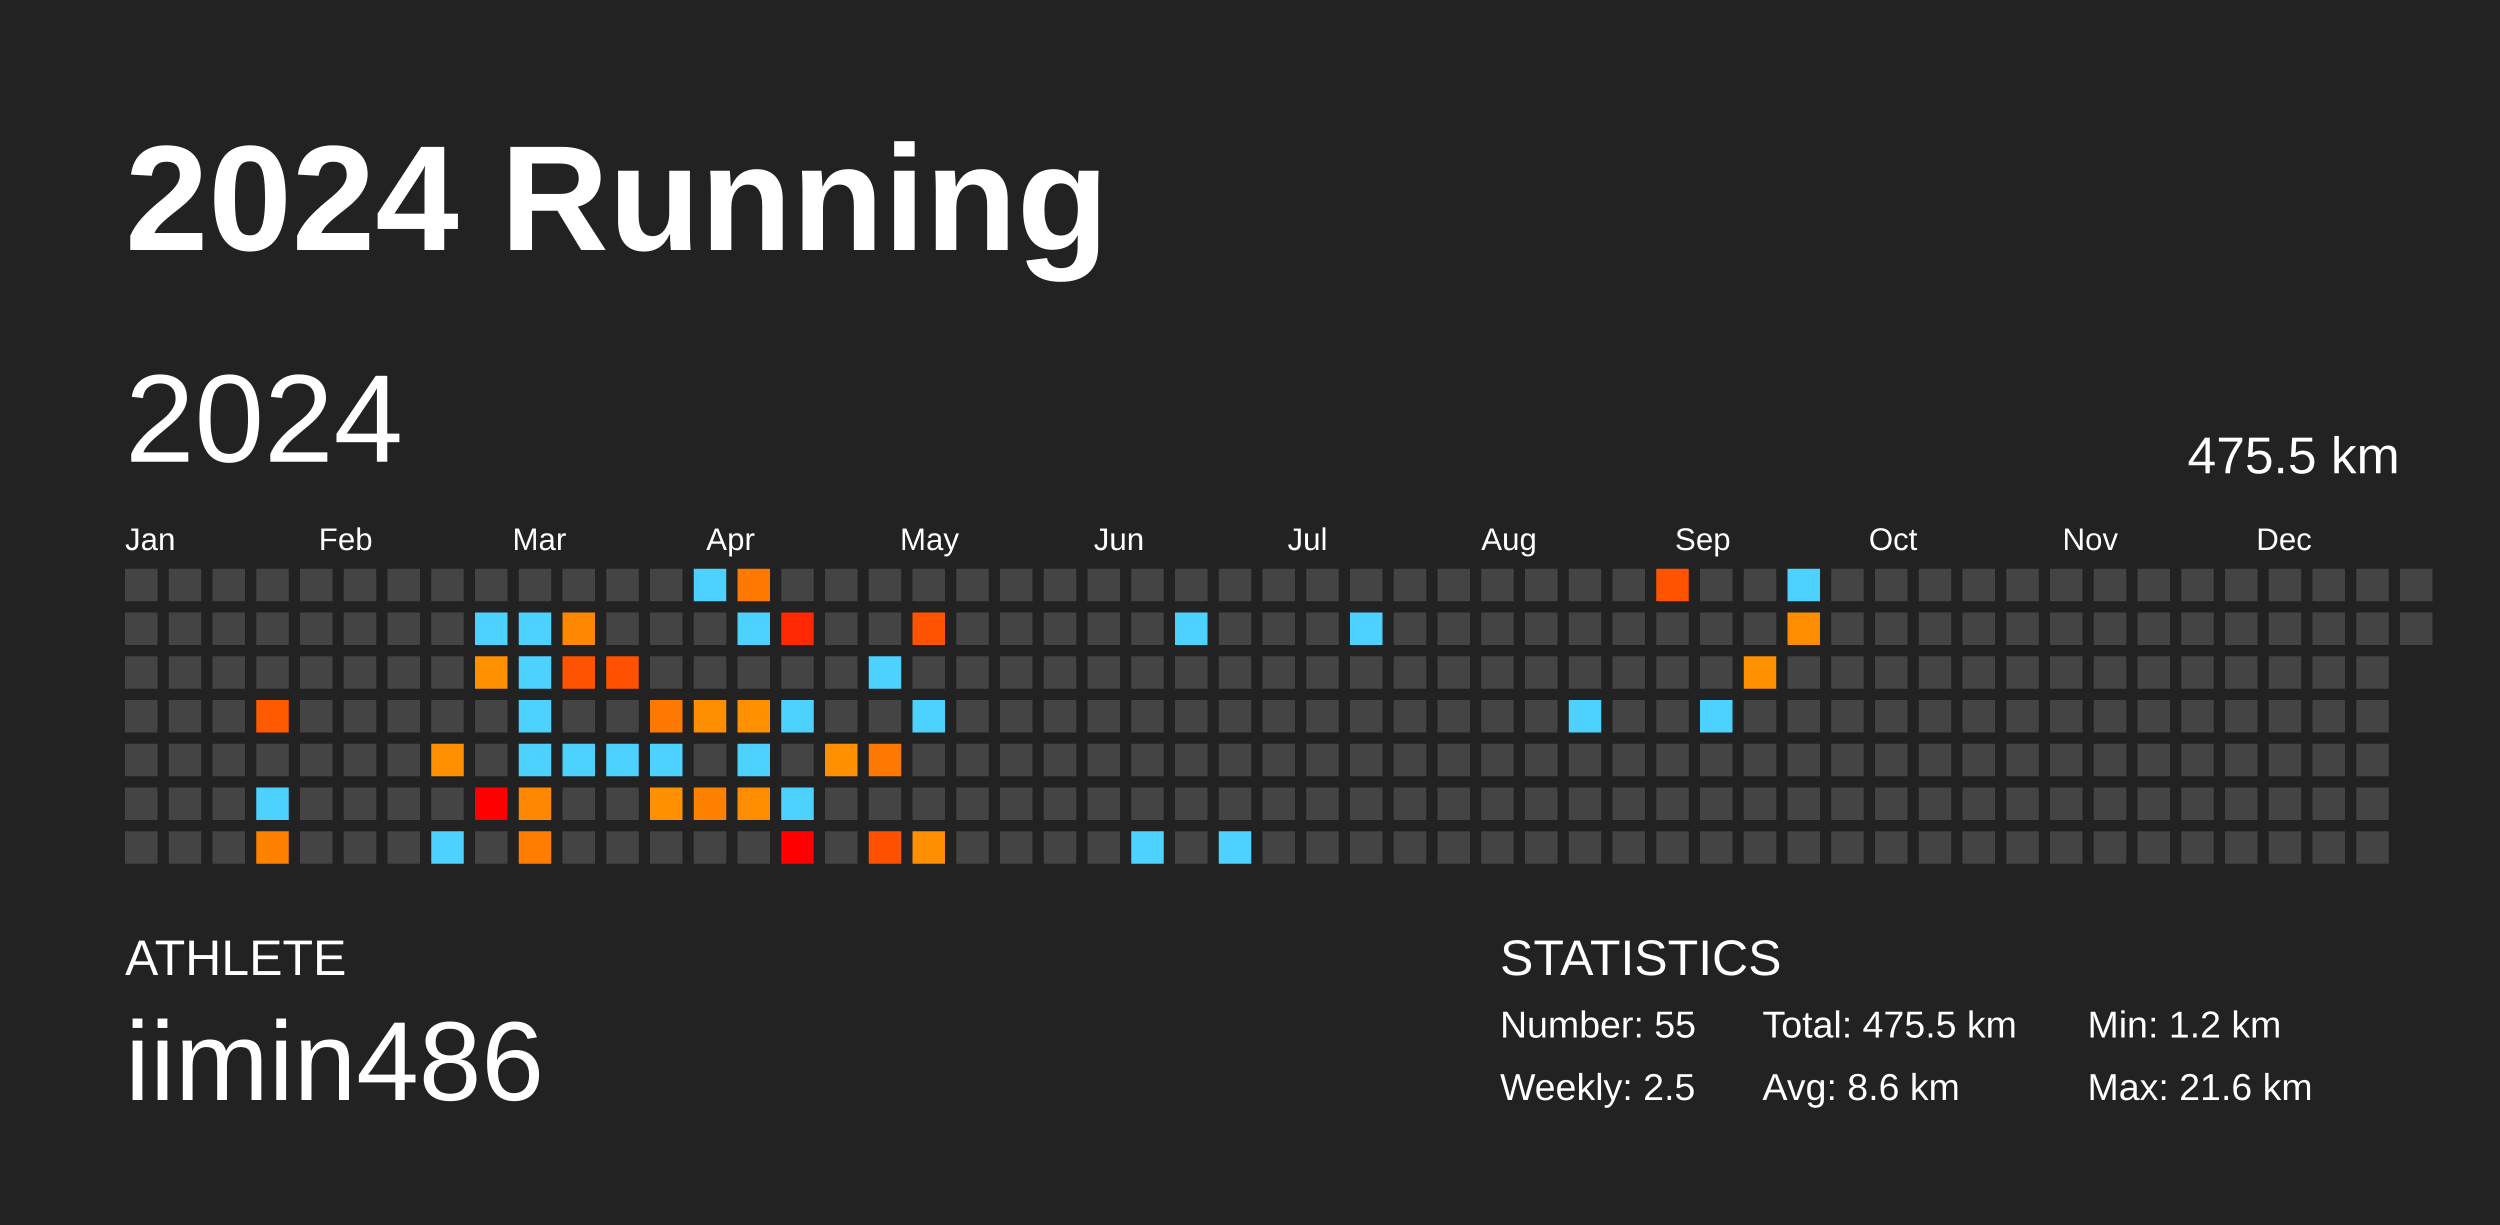
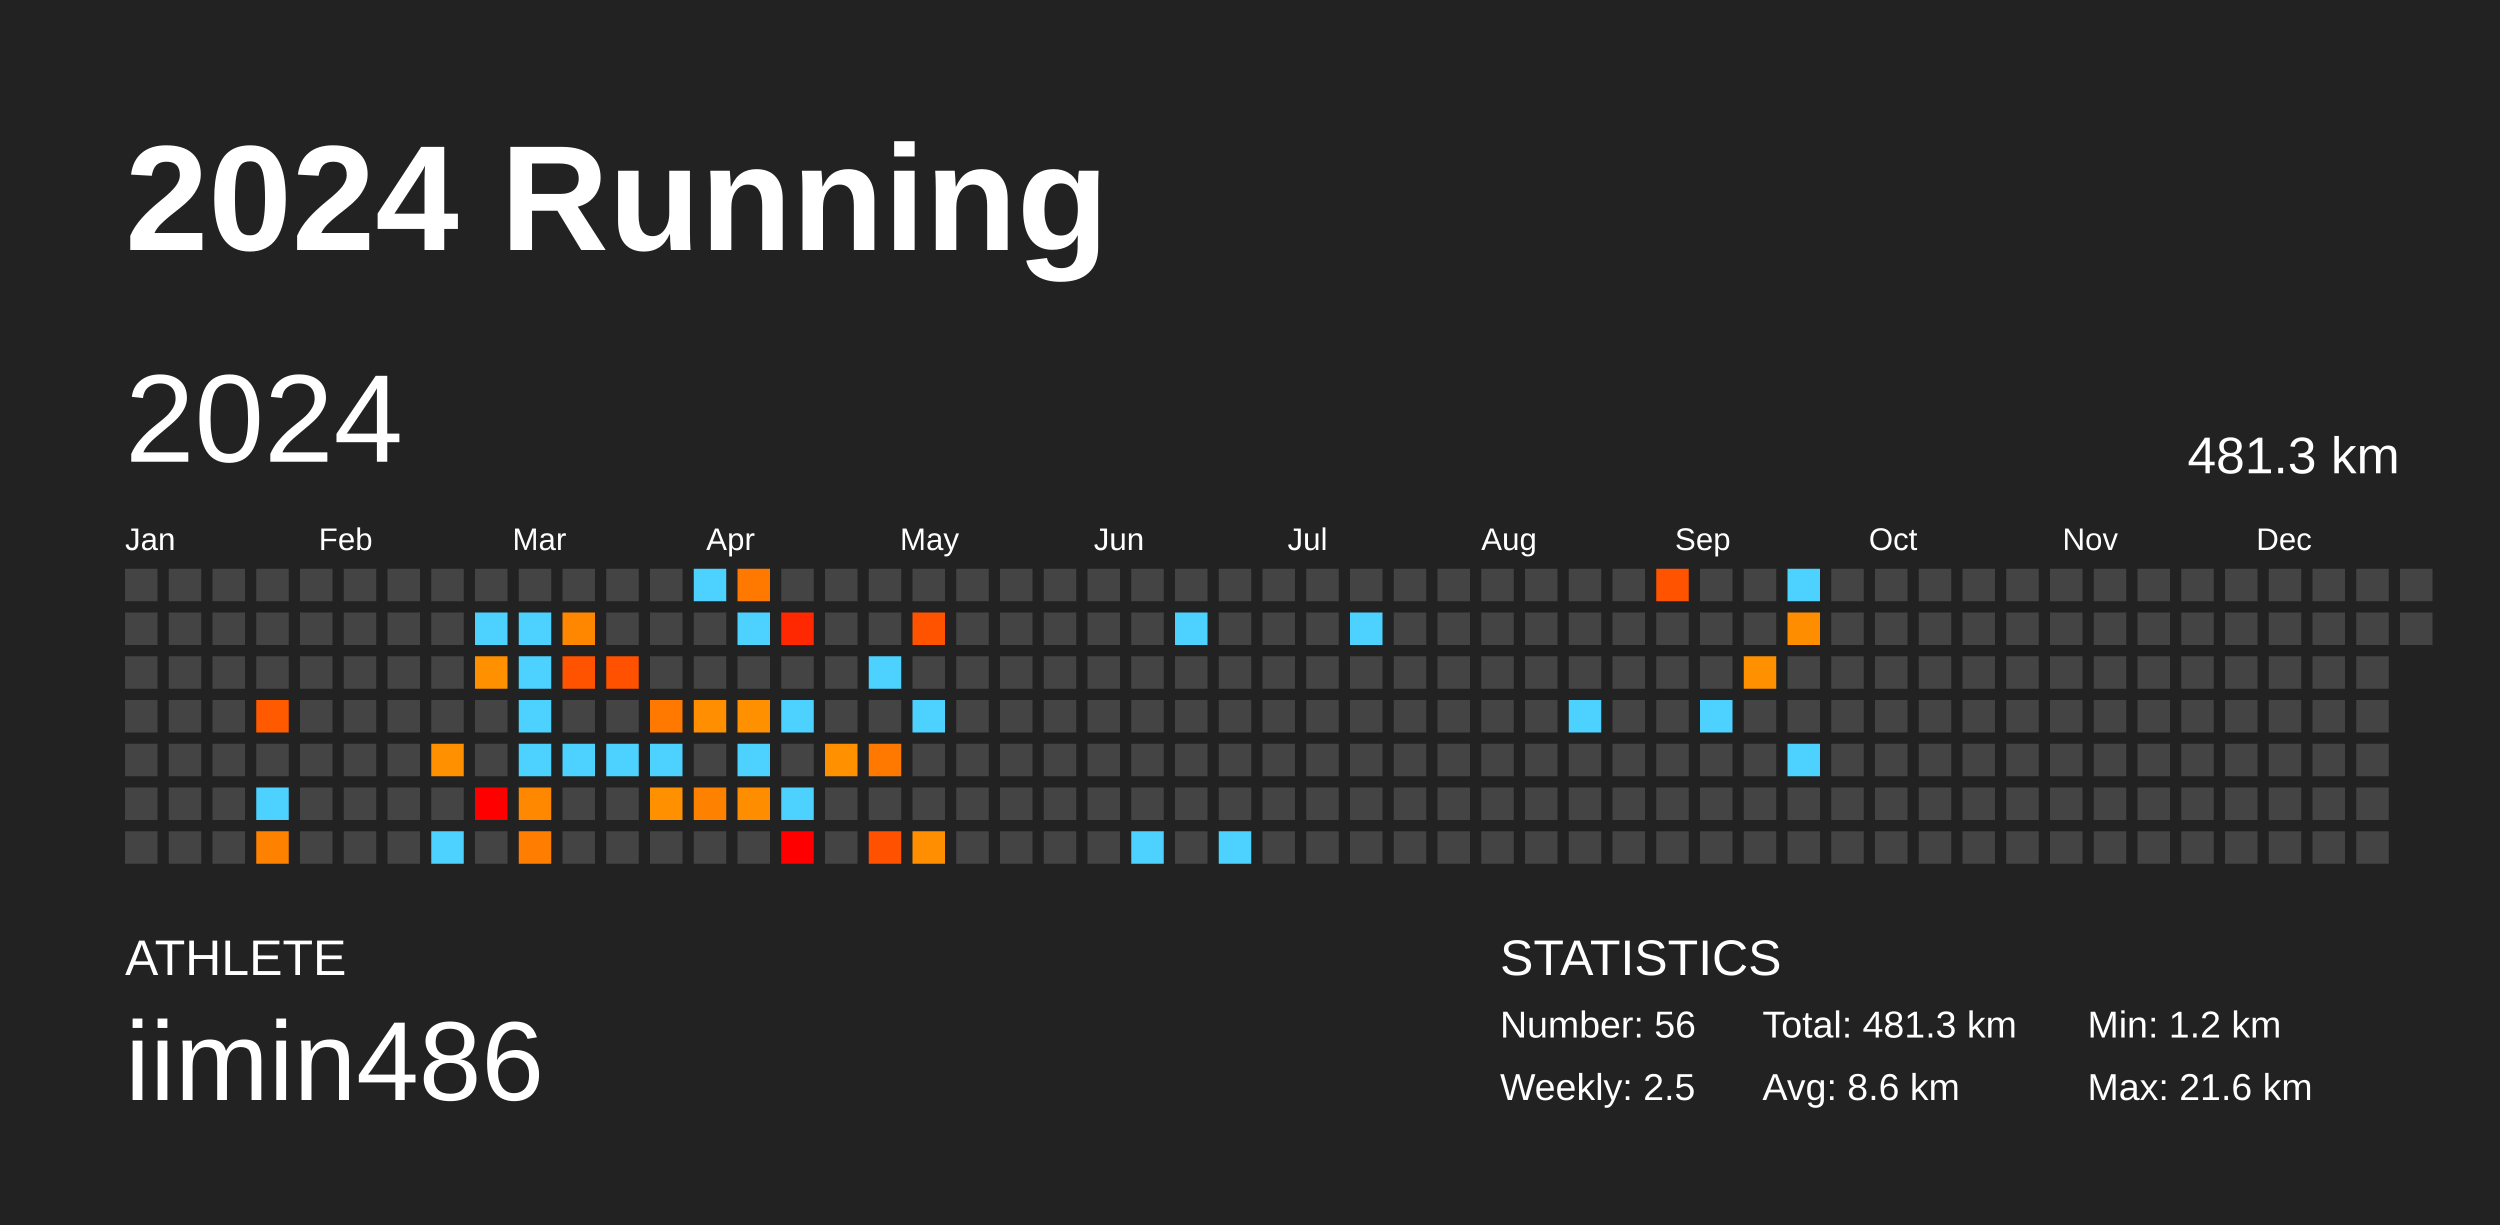
<svg xmlns="http://www.w3.org/2000/svg" baseProfile="full" height="98mm" version="1.1" viewBox="0,0,200,98" width="200mm">
  <defs />
  <rect fill="#222222" height="98" width="200" x="0" y="0" />
  <text fill="#FFFFFF" style="font-size:12px; font-family:Arial; font-weight:bold;" x="10" y="20">2024 Running</text>
  <text fill="#FFFFFF" style="font-size:4px; font-family:Arial" x="10" y="78">ATHLETE</text>
  <text fill="#FFFFFF" style="font-size:9px; font-family:Arial" x="10" y="88">iimin486</text>
  <text fill="#FFFFFF" style="font-size:4px; font-family:Arial" x="120" y="78">STATISTICS</text>
-   <text fill="#FFFFFF" style="font-size:3px; font-family:Arial" x="120" y="83">Number: 55</text>
+   <text fill="#FFFFFF" style="font-size:3px; font-family:Arial" x="120" y="83">Number: 56</text>
  <text fill="#FFFFFF" style="font-size:3px; font-family:Arial" x="120" y="88">Weekly: 2.5</text>
-   <text fill="#FFFFFF" style="font-size:3px; font-family:Arial" x="141" y="83">Total: 475.5 km</text>
+   <text fill="#FFFFFF" style="font-size:3px; font-family:Arial" x="141" y="83">Total: 481.3 km</text>
  <text fill="#FFFFFF" style="font-size:3px; font-family:Arial" x="141" y="88">Avg: 8.6 km</text>
  <text fill="#FFFFFF" style="font-size:3px; font-family:Arial" x="167" y="83">Min: 1.2 km</text>
  <text fill="#FFFFFF" style="font-size:3px; font-family:Arial" x="167" y="88">Max: 21.6 km</text>
  <text dominant-baseline="hanging" fill="#FFFFFF" style="font-size:10.0px; font-family:Arial;" x="10" y="30">2024</text>
-   <text dominant-baseline="hanging" fill="#FFFFFF" style="font-size:4.125px; font-family:Arial;" x="175" y="35">475.5 km</text>
+   <text dominant-baseline="hanging" fill="#FFFFFF" style="font-size:4.125px; font-family:Arial;" x="175" y="35">481.3 km</text>
  <text fill="#FFFFFF" style="font-size:2.5px; font-family:Arial" x="10.0" y="44">Jan</text>
  <text fill="#FFFFFF" style="font-size:2.5px; font-family:Arial" x="25.5" y="44">Feb</text>
  <text fill="#FFFFFF" style="font-size:2.5px; font-family:Arial" x="41.0" y="44">Mar</text>
  <text fill="#FFFFFF" style="font-size:2.5px; font-family:Arial" x="56.5" y="44">Apr</text>
  <text fill="#FFFFFF" style="font-size:2.5px; font-family:Arial" x="72.0" y="44">May</text>
  <text fill="#FFFFFF" style="font-size:2.5px; font-family:Arial" x="87.5" y="44">Jun</text>
  <text fill="#FFFFFF" style="font-size:2.5px; font-family:Arial" x="103.0" y="44">Jul</text>
  <text fill="#FFFFFF" style="font-size:2.5px; font-family:Arial" x="118.5" y="44">Aug</text>
  <text fill="#FFFFFF" style="font-size:2.5px; font-family:Arial" x="134.0" y="44">Sep</text>
  <text fill="#FFFFFF" style="font-size:2.5px; font-family:Arial" x="149.5" y="44">Oct</text>
  <text fill="#FFFFFF" style="font-size:2.5px; font-family:Arial" x="165.0" y="44">Nov</text>
  <text fill="#FFFFFF" style="font-size:2.5px; font-family:Arial" x="180.5" y="44">Dec</text>
  <rect fill="#444444" height="2.6" width="2.6" x="10.0" y="45.5" />
  <rect fill="#444444" height="2.6" width="2.6" x="10.0" y="49.0" />
  <rect fill="#444444" height="2.6" width="2.6" x="10.0" y="52.5" />
  <rect fill="#444444" height="2.6" width="2.6" x="10.0" y="56.0" />
  <rect fill="#444444" height="2.6" width="2.6" x="10.0" y="59.5" />
  <rect fill="#444444" height="2.6" width="2.6" x="10.0" y="63.0" />
  <rect fill="#444444" height="2.6" width="2.6" x="10.0" y="66.5" />
  <rect fill="#444444" height="2.6" width="2.6" x="13.5" y="45.5" />
  <rect fill="#444444" height="2.6" width="2.6" x="13.5" y="49.0" />
  <rect fill="#444444" height="2.6" width="2.6" x="13.5" y="52.5" />
  <rect fill="#444444" height="2.6" width="2.6" x="13.5" y="56.0" />
  <rect fill="#444444" height="2.6" width="2.6" x="13.5" y="59.5" />
  <rect fill="#444444" height="2.6" width="2.6" x="13.5" y="63.0" />
  <rect fill="#444444" height="2.6" width="2.6" x="13.5" y="66.5" />
  <rect fill="#444444" height="2.6" width="2.6" x="17.0" y="45.5" />
  <rect fill="#444444" height="2.6" width="2.6" x="17.0" y="49.0" />
  <rect fill="#444444" height="2.6" width="2.6" x="17.0" y="52.5" />
  <rect fill="#444444" height="2.6" width="2.6" x="17.0" y="56.0" />
  <rect fill="#444444" height="2.6" width="2.6" x="17.0" y="59.5" />
  <rect fill="#444444" height="2.6" width="2.6" x="17.0" y="63.0" />
  <rect fill="#444444" height="2.6" width="2.6" x="17.0" y="66.5" />
  <rect fill="#444444" height="2.6" width="2.6" x="20.5" y="45.5" />
  <rect fill="#444444" height="2.6" width="2.6" x="20.5" y="49.0" />
  <rect fill="#444444" height="2.6" width="2.6" x="20.5" y="52.5" />
  <rect fill="#ff5a00" height="2.6" width="2.6" x="20.5" y="56.0" />
  <rect fill="#444444" height="2.6" width="2.6" x="20.5" y="59.5" />
  <rect fill="#4dd2ff" height="2.6" width="2.6" x="20.5" y="63.0" />
  <rect fill="#ff8100" height="2.6" width="2.6" x="20.5" y="66.5" />
  <rect fill="#444444" height="2.6" width="2.6" x="24.0" y="45.5" />
  <rect fill="#444444" height="2.6" width="2.6" x="24.0" y="49.0" />
  <rect fill="#444444" height="2.6" width="2.6" x="24.0" y="52.5" />
  <rect fill="#444444" height="2.6" width="2.6" x="24.0" y="56.0" />
  <rect fill="#444444" height="2.6" width="2.6" x="24.0" y="59.5" />
  <rect fill="#444444" height="2.6" width="2.6" x="24.0" y="63.0" />
  <rect fill="#444444" height="2.6" width="2.6" x="24.0" y="66.5" />
  <rect fill="#444444" height="2.6" width="2.6" x="27.5" y="45.5" />
  <rect fill="#444444" height="2.6" width="2.6" x="27.5" y="49.0" />
  <rect fill="#444444" height="2.6" width="2.6" x="27.5" y="52.5" />
  <rect fill="#444444" height="2.6" width="2.6" x="27.5" y="56.0" />
  <rect fill="#444444" height="2.6" width="2.6" x="27.5" y="59.5" />
  <rect fill="#444444" height="2.6" width="2.6" x="27.5" y="63.0" />
  <rect fill="#444444" height="2.6" width="2.6" x="27.5" y="66.5" />
  <rect fill="#444444" height="2.6" width="2.6" x="31.0" y="45.5" />
  <rect fill="#444444" height="2.6" width="2.6" x="31.0" y="49.0" />
  <rect fill="#444444" height="2.6" width="2.6" x="31.0" y="52.5" />
  <rect fill="#444444" height="2.6" width="2.6" x="31.0" y="56.0" />
  <rect fill="#444444" height="2.6" width="2.6" x="31.0" y="59.5" />
  <rect fill="#444444" height="2.6" width="2.6" x="31.0" y="63.0" />
  <rect fill="#444444" height="2.6" width="2.6" x="31.0" y="66.5" />
  <rect fill="#444444" height="2.6" width="2.6" x="34.5" y="45.5" />
  <rect fill="#444444" height="2.6" width="2.6" x="34.5" y="49.0" />
  <rect fill="#444444" height="2.6" width="2.6" x="34.5" y="52.5" />
  <rect fill="#444444" height="2.6" width="2.6" x="34.5" y="56.0" />
  <rect fill="#ff9100" height="2.6" width="2.6" x="34.5" y="59.5" />
  <rect fill="#444444" height="2.6" width="2.6" x="34.5" y="63.0" />
  <rect fill="#4dd2ff" height="2.6" width="2.6" x="34.5" y="66.5" />
  <rect fill="#444444" height="2.6" width="2.6" x="38.0" y="45.5" />
  <rect fill="#4dd2ff" height="2.6" width="2.6" x="38.0" y="49.0" />
  <rect fill="#ff9000" height="2.6" width="2.6" x="38.0" y="52.5" />
  <rect fill="#444444" height="2.6" width="2.6" x="38.0" y="56.0" />
  <rect fill="#444444" height="2.6" width="2.6" x="38.0" y="59.5" />
  <rect fill="red" height="2.6" width="2.6" x="38.0" y="63.0" />
  <rect fill="#444444" height="2.6" width="2.6" x="38.0" y="66.5" />
  <rect fill="#444444" height="2.6" width="2.6" x="41.5" y="45.5" />
  <rect fill="#4dd2ff" height="2.6" width="2.6" x="41.5" y="49.0" />
  <rect fill="#4dd2ff" height="2.6" width="2.6" x="41.5" y="52.5" />
  <rect fill="#4dd2ff" height="2.6" width="2.6" x="41.5" y="56.0" />
  <rect fill="#4dd2ff" height="2.6" width="2.6" x="41.5" y="59.5" />
  <rect fill="#ff8800" height="2.6" width="2.6" x="41.5" y="63.0" />
  <rect fill="#ff7d00" height="2.6" width="2.6" x="41.5" y="66.5" />
  <rect fill="#444444" height="2.6" width="2.6" x="45.0" y="45.5" />
  <rect fill="#ff8700" height="2.6" width="2.6" x="45.0" y="49.0" />
  <rect fill="#ff5300" height="2.6" width="2.6" x="45.0" y="52.5" />
  <rect fill="#444444" height="2.6" width="2.6" x="45.0" y="56.0" />
  <rect fill="#4dd2ff" height="2.6" width="2.6" x="45.0" y="59.5" />
  <rect fill="#444444" height="2.6" width="2.6" x="45.0" y="63.0" />
  <rect fill="#444444" height="2.6" width="2.6" x="45.0" y="66.5" />
  <rect fill="#444444" height="2.6" width="2.6" x="48.5" y="45.5" />
  <rect fill="#444444" height="2.6" width="2.6" x="48.5" y="49.0" />
  <rect fill="#ff5100" height="2.6" width="2.6" x="48.5" y="52.5" />
  <rect fill="#444444" height="2.6" width="2.6" x="48.5" y="56.0" />
  <rect fill="#4dd2ff" height="2.6" width="2.6" x="48.5" y="59.5" />
  <rect fill="#444444" height="2.6" width="2.6" x="48.5" y="63.0" />
  <rect fill="#444444" height="2.6" width="2.6" x="48.5" y="66.5" />
  <rect fill="#444444" height="2.6" width="2.6" x="52.0" y="45.5" />
  <rect fill="#444444" height="2.6" width="2.6" x="52.0" y="49.0" />
  <rect fill="#444444" height="2.6" width="2.6" x="52.0" y="52.5" />
  <rect fill="#ff7800" height="2.6" width="2.6" x="52.0" y="56.0" />
  <rect fill="#4dd2ff" height="2.6" width="2.6" x="52.0" y="59.5" />
  <rect fill="#ff9100" height="2.6" width="2.6" x="52.0" y="63.0" />
  <rect fill="#444444" height="2.6" width="2.6" x="52.0" y="66.5" />
  <rect fill="#4dd2ff" height="2.6" width="2.6" x="55.5" y="45.5" />
  <rect fill="#444444" height="2.6" width="2.6" x="55.5" y="49.0" />
  <rect fill="#444444" height="2.6" width="2.6" x="55.5" y="52.5" />
  <rect fill="#ff8f00" height="2.6" width="2.6" x="55.5" y="56.0" />
  <rect fill="#444444" height="2.6" width="2.6" x="55.5" y="59.5" />
  <rect fill="#ff8100" height="2.6" width="2.6" x="55.5" y="63.0" />
  <rect fill="#444444" height="2.6" width="2.6" x="55.5" y="66.5" />
  <rect fill="#ff7800" height="2.6" width="2.6" x="59.0" y="45.5" />
  <rect fill="#4dd2ff" height="2.6" width="2.6" x="59.0" y="49.0" />
  <rect fill="#444444" height="2.6" width="2.6" x="59.0" y="52.5" />
  <rect fill="#ff9100" height="2.6" width="2.6" x="59.0" y="56.0" />
  <rect fill="#4dd2ff" height="2.6" width="2.6" x="59.0" y="59.5" />
  <rect fill="#ff8d00" height="2.6" width="2.6" x="59.0" y="63.0" />
  <rect fill="#444444" height="2.6" width="2.6" x="59.0" y="66.5" />
  <rect fill="#444444" height="2.6" width="2.6" x="62.5" y="45.5" />
  <rect fill="#ff2800" height="2.6" width="2.6" x="62.5" y="49.0" />
  <rect fill="#444444" height="2.6" width="2.6" x="62.5" y="52.5" />
  <rect fill="#4dd2ff" height="2.6" width="2.6" x="62.5" y="56.0" />
  <rect fill="#444444" height="2.6" width="2.6" x="62.5" y="59.5" />
  <rect fill="#4dd2ff" height="2.6" width="2.6" x="62.5" y="63.0" />
  <rect fill="red" height="2.6" width="2.6" x="62.5" y="66.5" />
  <rect fill="#444444" height="2.6" width="2.6" x="66.0" y="45.5" />
  <rect fill="#444444" height="2.6" width="2.6" x="66.0" y="49.0" />
  <rect fill="#444444" height="2.6" width="2.6" x="66.0" y="52.5" />
  <rect fill="#444444" height="2.6" width="2.6" x="66.0" y="56.0" />
  <rect fill="#ff9100" height="2.6" width="2.6" x="66.0" y="59.5" />
  <rect fill="#444444" height="2.6" width="2.6" x="66.0" y="63.0" />
  <rect fill="#444444" height="2.6" width="2.6" x="66.0" y="66.5" />
  <rect fill="#444444" height="2.6" width="2.6" x="69.5" y="45.5" />
  <rect fill="#444444" height="2.6" width="2.6" x="69.5" y="49.0" />
  <rect fill="#4dd2ff" height="2.6" width="2.6" x="69.5" y="52.5" />
  <rect fill="#444444" height="2.6" width="2.6" x="69.5" y="56.0" />
  <rect fill="#ff7800" height="2.6" width="2.6" x="69.5" y="59.5" />
  <rect fill="#444444" height="2.6" width="2.6" x="69.5" y="63.0" />
  <rect fill="#ff5100" height="2.6" width="2.6" x="69.5" y="66.5" />
  <rect fill="#444444" height="2.6" width="2.6" x="73.0" y="45.5" />
  <rect fill="#ff5300" height="2.6" width="2.6" x="73.0" y="49.0" />
  <rect fill="#444444" height="2.6" width="2.6" x="73.0" y="52.5" />
  <rect fill="#4dd2ff" height="2.6" width="2.6" x="73.0" y="56.0" />
  <rect fill="#444444" height="2.6" width="2.6" x="73.0" y="59.5" />
  <rect fill="#444444" height="2.6" width="2.6" x="73.0" y="63.0" />
  <rect fill="#ff8f00" height="2.6" width="2.6" x="73.0" y="66.5" />
  <rect fill="#444444" height="2.6" width="2.6" x="76.5" y="45.5" />
  <rect fill="#444444" height="2.6" width="2.6" x="76.5" y="49.0" />
  <rect fill="#444444" height="2.6" width="2.6" x="76.5" y="52.5" />
  <rect fill="#444444" height="2.6" width="2.6" x="76.5" y="56.0" />
  <rect fill="#444444" height="2.6" width="2.6" x="76.5" y="59.5" />
  <rect fill="#444444" height="2.6" width="2.6" x="76.5" y="63.0" />
  <rect fill="#444444" height="2.6" width="2.6" x="76.5" y="66.5" />
  <rect fill="#444444" height="2.6" width="2.6" x="80.0" y="45.5" />
  <rect fill="#444444" height="2.6" width="2.6" x="80.0" y="49.0" />
  <rect fill="#444444" height="2.6" width="2.6" x="80.0" y="52.5" />
  <rect fill="#444444" height="2.6" width="2.6" x="80.0" y="56.0" />
  <rect fill="#444444" height="2.6" width="2.6" x="80.0" y="59.5" />
  <rect fill="#444444" height="2.6" width="2.6" x="80.0" y="63.0" />
  <rect fill="#444444" height="2.6" width="2.6" x="80.0" y="66.5" />
  <rect fill="#444444" height="2.6" width="2.6" x="83.5" y="45.5" />
  <rect fill="#444444" height="2.6" width="2.6" x="83.5" y="49.0" />
  <rect fill="#444444" height="2.6" width="2.6" x="83.5" y="52.5" />
  <rect fill="#444444" height="2.6" width="2.6" x="83.5" y="56.0" />
  <rect fill="#444444" height="2.6" width="2.6" x="83.5" y="59.5" />
  <rect fill="#444444" height="2.6" width="2.6" x="83.5" y="63.0" />
  <rect fill="#444444" height="2.6" width="2.6" x="83.5" y="66.5" />
  <rect fill="#444444" height="2.6" width="2.6" x="87.0" y="45.5" />
  <rect fill="#444444" height="2.6" width="2.6" x="87.0" y="49.0" />
  <rect fill="#444444" height="2.6" width="2.6" x="87.0" y="52.5" />
  <rect fill="#444444" height="2.6" width="2.6" x="87.0" y="56.0" />
  <rect fill="#444444" height="2.6" width="2.6" x="87.0" y="59.5" />
  <rect fill="#444444" height="2.6" width="2.6" x="87.0" y="63.0" />
  <rect fill="#444444" height="2.6" width="2.6" x="87.0" y="66.5" />
  <rect fill="#444444" height="2.6" width="2.6" x="90.5" y="45.5" />
  <rect fill="#444444" height="2.6" width="2.6" x="90.5" y="49.0" />
  <rect fill="#444444" height="2.6" width="2.6" x="90.5" y="52.5" />
  <rect fill="#444444" height="2.6" width="2.6" x="90.5" y="56.0" />
  <rect fill="#444444" height="2.6" width="2.6" x="90.5" y="59.5" />
  <rect fill="#444444" height="2.6" width="2.6" x="90.5" y="63.0" />
  <rect fill="#4dd2ff" height="2.6" width="2.6" x="90.5" y="66.5" />
  <rect fill="#444444" height="2.6" width="2.6" x="94.0" y="45.5" />
  <rect fill="#4dd2ff" height="2.6" width="2.6" x="94.0" y="49.0" />
  <rect fill="#444444" height="2.6" width="2.6" x="94.0" y="52.5" />
  <rect fill="#444444" height="2.6" width="2.6" x="94.0" y="56.0" />
  <rect fill="#444444" height="2.6" width="2.6" x="94.0" y="59.5" />
  <rect fill="#444444" height="2.6" width="2.6" x="94.0" y="63.0" />
  <rect fill="#444444" height="2.6" width="2.6" x="94.0" y="66.5" />
  <rect fill="#444444" height="2.6" width="2.6" x="97.5" y="45.5" />
  <rect fill="#444444" height="2.6" width="2.6" x="97.5" y="49.0" />
  <rect fill="#444444" height="2.6" width="2.6" x="97.5" y="52.5" />
  <rect fill="#444444" height="2.6" width="2.6" x="97.5" y="56.0" />
  <rect fill="#444444" height="2.6" width="2.6" x="97.5" y="59.5" />
  <rect fill="#444444" height="2.6" width="2.6" x="97.5" y="63.0" />
  <rect fill="#4dd2ff" height="2.6" width="2.6" x="97.5" y="66.5" />
  <rect fill="#444444" height="2.6" width="2.6" x="101.0" y="45.5" />
  <rect fill="#444444" height="2.6" width="2.6" x="101.0" y="49.0" />
  <rect fill="#444444" height="2.6" width="2.6" x="101.0" y="52.5" />
  <rect fill="#444444" height="2.6" width="2.6" x="101.0" y="56.0" />
  <rect fill="#444444" height="2.6" width="2.6" x="101.0" y="59.5" />
  <rect fill="#444444" height="2.6" width="2.6" x="101.0" y="63.0" />
  <rect fill="#444444" height="2.6" width="2.6" x="101.0" y="66.5" />
  <rect fill="#444444" height="2.6" width="2.6" x="104.5" y="45.5" />
  <rect fill="#444444" height="2.6" width="2.6" x="104.5" y="49.0" />
  <rect fill="#444444" height="2.6" width="2.6" x="104.5" y="52.5" />
  <rect fill="#444444" height="2.6" width="2.6" x="104.5" y="56.0" />
  <rect fill="#444444" height="2.6" width="2.6" x="104.5" y="59.5" />
  <rect fill="#444444" height="2.6" width="2.6" x="104.5" y="63.0" />
  <rect fill="#444444" height="2.6" width="2.6" x="104.5" y="66.5" />
  <rect fill="#444444" height="2.6" width="2.6" x="108.0" y="45.5" />
  <rect fill="#4dd2ff" height="2.6" width="2.6" x="108.0" y="49.0" />
  <rect fill="#444444" height="2.6" width="2.6" x="108.0" y="52.5" />
  <rect fill="#444444" height="2.6" width="2.6" x="108.0" y="56.0" />
  <rect fill="#444444" height="2.6" width="2.6" x="108.0" y="59.5" />
  <rect fill="#444444" height="2.6" width="2.6" x="108.0" y="63.0" />
  <rect fill="#444444" height="2.6" width="2.6" x="108.0" y="66.5" />
  <rect fill="#444444" height="2.6" width="2.6" x="111.5" y="45.5" />
  <rect fill="#444444" height="2.6" width="2.6" x="111.5" y="49.0" />
  <rect fill="#444444" height="2.6" width="2.6" x="111.5" y="52.5" />
  <rect fill="#444444" height="2.6" width="2.6" x="111.5" y="56.0" />
  <rect fill="#444444" height="2.6" width="2.6" x="111.5" y="59.5" />
  <rect fill="#444444" height="2.6" width="2.6" x="111.5" y="63.0" />
  <rect fill="#444444" height="2.6" width="2.6" x="111.5" y="66.5" />
  <rect fill="#444444" height="2.6" width="2.6" x="115.0" y="45.5" />
  <rect fill="#444444" height="2.6" width="2.6" x="115.0" y="49.0" />
  <rect fill="#444444" height="2.6" width="2.6" x="115.0" y="52.5" />
  <rect fill="#444444" height="2.6" width="2.6" x="115.0" y="56.0" />
  <rect fill="#444444" height="2.6" width="2.6" x="115.0" y="59.5" />
  <rect fill="#444444" height="2.6" width="2.6" x="115.0" y="63.0" />
  <rect fill="#444444" height="2.6" width="2.6" x="115.0" y="66.5" />
  <rect fill="#444444" height="2.6" width="2.6" x="118.5" y="45.5" />
  <rect fill="#444444" height="2.6" width="2.6" x="118.5" y="49.0" />
  <rect fill="#444444" height="2.6" width="2.6" x="118.5" y="52.5" />
  <rect fill="#444444" height="2.6" width="2.6" x="118.5" y="56.0" />
  <rect fill="#444444" height="2.6" width="2.6" x="118.5" y="59.5" />
  <rect fill="#444444" height="2.6" width="2.6" x="118.5" y="63.0" />
  <rect fill="#444444" height="2.6" width="2.6" x="118.5" y="66.5" />
  <rect fill="#444444" height="2.6" width="2.6" x="122.0" y="45.5" />
  <rect fill="#444444" height="2.6" width="2.6" x="122.0" y="49.0" />
  <rect fill="#444444" height="2.6" width="2.6" x="122.0" y="52.5" />
  <rect fill="#444444" height="2.6" width="2.6" x="122.0" y="56.0" />
  <rect fill="#444444" height="2.6" width="2.6" x="122.0" y="59.5" />
  <rect fill="#444444" height="2.6" width="2.6" x="122.0" y="63.0" />
  <rect fill="#444444" height="2.6" width="2.6" x="122.0" y="66.5" />
  <rect fill="#444444" height="2.6" width="2.6" x="125.5" y="45.5" />
  <rect fill="#444444" height="2.6" width="2.6" x="125.5" y="49.0" />
  <rect fill="#444444" height="2.6" width="2.6" x="125.5" y="52.5" />
  <rect fill="#4dd2ff" height="2.6" width="2.6" x="125.5" y="56.0" />
  <rect fill="#444444" height="2.6" width="2.6" x="125.5" y="59.5" />
  <rect fill="#444444" height="2.6" width="2.6" x="125.5" y="63.0" />
  <rect fill="#444444" height="2.6" width="2.6" x="125.5" y="66.5" />
  <rect fill="#444444" height="2.6" width="2.6" x="129.0" y="45.5" />
  <rect fill="#444444" height="2.6" width="2.6" x="129.0" y="49.0" />
  <rect fill="#444444" height="2.6" width="2.6" x="129.0" y="52.5" />
  <rect fill="#444444" height="2.6" width="2.6" x="129.0" y="56.0" />
  <rect fill="#444444" height="2.6" width="2.6" x="129.0" y="59.5" />
  <rect fill="#444444" height="2.6" width="2.6" x="129.0" y="63.0" />
  <rect fill="#444444" height="2.6" width="2.6" x="129.0" y="66.5" />
  <rect fill="#ff5300" height="2.6" width="2.6" x="132.5" y="45.5" />
  <rect fill="#444444" height="2.6" width="2.6" x="132.5" y="49.0" />
  <rect fill="#444444" height="2.6" width="2.6" x="132.5" y="52.5" />
  <rect fill="#444444" height="2.6" width="2.6" x="132.5" y="56.0" />
  <rect fill="#444444" height="2.6" width="2.6" x="132.5" y="59.5" />
  <rect fill="#444444" height="2.6" width="2.6" x="132.5" y="63.0" />
  <rect fill="#444444" height="2.6" width="2.6" x="132.5" y="66.5" />
  <rect fill="#444444" height="2.6" width="2.6" x="136.0" y="45.5" />
  <rect fill="#444444" height="2.6" width="2.6" x="136.0" y="49.0" />
  <rect fill="#444444" height="2.6" width="2.6" x="136.0" y="52.5" />
  <rect fill="#4dd2ff" height="2.6" width="2.6" x="136.0" y="56.0" />
  <rect fill="#444444" height="2.6" width="2.6" x="136.0" y="59.5" />
  <rect fill="#444444" height="2.6" width="2.6" x="136.0" y="63.0" />
  <rect fill="#444444" height="2.6" width="2.6" x="136.0" y="66.5" />
  <rect fill="#444444" height="2.6" width="2.6" x="139.5" y="45.5" />
  <rect fill="#444444" height="2.6" width="2.6" x="139.5" y="49.0" />
  <rect fill="#ff9100" height="2.6" width="2.6" x="139.5" y="52.5" />
  <rect fill="#444444" height="2.6" width="2.6" x="139.5" y="56.0" />
  <rect fill="#444444" height="2.6" width="2.6" x="139.5" y="59.5" />
  <rect fill="#444444" height="2.6" width="2.6" x="139.5" y="63.0" />
  <rect fill="#444444" height="2.6" width="2.6" x="139.5" y="66.5" />
  <rect fill="#4dd2ff" height="2.6" width="2.6" x="143.0" y="45.5" />
  <rect fill="#ff8d00" height="2.6" width="2.6" x="143.0" y="49.0" />
  <rect fill="#444444" height="2.6" width="2.6" x="143.0" y="52.5" />
  <rect fill="#444444" height="2.6" width="2.6" x="143.0" y="56.0" />
-   <rect fill="#444444" height="2.6" width="2.6" x="143.0" y="59.5" />
+   <rect fill="#4dd2ff" height="2.6" width="2.6" x="143.0" y="59.5" />
  <rect fill="#444444" height="2.6" width="2.6" x="143.0" y="63.0" />
  <rect fill="#444444" height="2.6" width="2.6" x="143.0" y="66.5" />
  <rect fill="#444444" height="2.6" width="2.6" x="146.5" y="45.5" />
  <rect fill="#444444" height="2.6" width="2.6" x="146.5" y="49.0" />
  <rect fill="#444444" height="2.6" width="2.6" x="146.5" y="52.5" />
  <rect fill="#444444" height="2.6" width="2.6" x="146.5" y="56.0" />
  <rect fill="#444444" height="2.6" width="2.6" x="146.5" y="59.5" />
  <rect fill="#444444" height="2.6" width="2.6" x="146.5" y="63.0" />
  <rect fill="#444444" height="2.6" width="2.6" x="146.5" y="66.5" />
  <rect fill="#444444" height="2.6" width="2.6" x="150.0" y="45.5" />
  <rect fill="#444444" height="2.6" width="2.6" x="150.0" y="49.0" />
  <rect fill="#444444" height="2.6" width="2.6" x="150.0" y="52.5" />
  <rect fill="#444444" height="2.6" width="2.6" x="150.0" y="56.0" />
  <rect fill="#444444" height="2.6" width="2.6" x="150.0" y="59.5" />
  <rect fill="#444444" height="2.6" width="2.6" x="150.0" y="63.0" />
  <rect fill="#444444" height="2.6" width="2.6" x="150.0" y="66.5" />
  <rect fill="#444444" height="2.6" width="2.6" x="153.5" y="45.5" />
  <rect fill="#444444" height="2.6" width="2.6" x="153.5" y="49.0" />
  <rect fill="#444444" height="2.6" width="2.6" x="153.5" y="52.5" />
  <rect fill="#444444" height="2.6" width="2.6" x="153.5" y="56.0" />
  <rect fill="#444444" height="2.6" width="2.6" x="153.5" y="59.5" />
  <rect fill="#444444" height="2.6" width="2.6" x="153.5" y="63.0" />
  <rect fill="#444444" height="2.6" width="2.6" x="153.5" y="66.5" />
  <rect fill="#444444" height="2.6" width="2.6" x="157.0" y="45.5" />
  <rect fill="#444444" height="2.6" width="2.6" x="157.0" y="49.0" />
  <rect fill="#444444" height="2.6" width="2.6" x="157.0" y="52.5" />
  <rect fill="#444444" height="2.6" width="2.6" x="157.0" y="56.0" />
  <rect fill="#444444" height="2.6" width="2.6" x="157.0" y="59.5" />
  <rect fill="#444444" height="2.6" width="2.6" x="157.0" y="63.0" />
  <rect fill="#444444" height="2.6" width="2.6" x="157.0" y="66.5" />
  <rect fill="#444444" height="2.6" width="2.6" x="160.5" y="45.5" />
  <rect fill="#444444" height="2.6" width="2.6" x="160.5" y="49.0" />
  <rect fill="#444444" height="2.6" width="2.6" x="160.5" y="52.5" />
  <rect fill="#444444" height="2.6" width="2.6" x="160.5" y="56.0" />
  <rect fill="#444444" height="2.6" width="2.6" x="160.5" y="59.5" />
  <rect fill="#444444" height="2.6" width="2.6" x="160.5" y="63.0" />
  <rect fill="#444444" height="2.6" width="2.6" x="160.5" y="66.5" />
  <rect fill="#444444" height="2.6" width="2.6" x="164.0" y="45.5" />
  <rect fill="#444444" height="2.6" width="2.6" x="164.0" y="49.0" />
  <rect fill="#444444" height="2.6" width="2.6" x="164.0" y="52.5" />
  <rect fill="#444444" height="2.6" width="2.6" x="164.0" y="56.0" />
  <rect fill="#444444" height="2.6" width="2.6" x="164.0" y="59.5" />
  <rect fill="#444444" height="2.6" width="2.6" x="164.0" y="63.0" />
  <rect fill="#444444" height="2.6" width="2.6" x="164.0" y="66.5" />
  <rect fill="#444444" height="2.6" width="2.6" x="167.5" y="45.5" />
  <rect fill="#444444" height="2.6" width="2.6" x="167.5" y="49.0" />
  <rect fill="#444444" height="2.6" width="2.6" x="167.5" y="52.5" />
  <rect fill="#444444" height="2.6" width="2.6" x="167.5" y="56.0" />
  <rect fill="#444444" height="2.6" width="2.6" x="167.5" y="59.5" />
  <rect fill="#444444" height="2.6" width="2.6" x="167.5" y="63.0" />
  <rect fill="#444444" height="2.6" width="2.6" x="167.5" y="66.5" />
  <rect fill="#444444" height="2.6" width="2.6" x="171.0" y="45.5" />
  <rect fill="#444444" height="2.6" width="2.6" x="171.0" y="49.0" />
  <rect fill="#444444" height="2.6" width="2.6" x="171.0" y="52.5" />
  <rect fill="#444444" height="2.6" width="2.6" x="171.0" y="56.0" />
  <rect fill="#444444" height="2.6" width="2.6" x="171.0" y="59.5" />
  <rect fill="#444444" height="2.6" width="2.6" x="171.0" y="63.0" />
  <rect fill="#444444" height="2.6" width="2.6" x="171.0" y="66.5" />
  <rect fill="#444444" height="2.6" width="2.6" x="174.5" y="45.5" />
  <rect fill="#444444" height="2.6" width="2.6" x="174.5" y="49.0" />
  <rect fill="#444444" height="2.6" width="2.6" x="174.5" y="52.5" />
  <rect fill="#444444" height="2.6" width="2.6" x="174.5" y="56.0" />
  <rect fill="#444444" height="2.6" width="2.6" x="174.5" y="59.5" />
  <rect fill="#444444" height="2.6" width="2.6" x="174.5" y="63.0" />
  <rect fill="#444444" height="2.6" width="2.6" x="174.5" y="66.5" />
  <rect fill="#444444" height="2.6" width="2.6" x="178.0" y="45.5" />
  <rect fill="#444444" height="2.6" width="2.6" x="178.0" y="49.0" />
  <rect fill="#444444" height="2.6" width="2.6" x="178.0" y="52.5" />
  <rect fill="#444444" height="2.6" width="2.6" x="178.0" y="56.0" />
  <rect fill="#444444" height="2.6" width="2.6" x="178.0" y="59.5" />
  <rect fill="#444444" height="2.6" width="2.6" x="178.0" y="63.0" />
  <rect fill="#444444" height="2.6" width="2.6" x="178.0" y="66.5" />
  <rect fill="#444444" height="2.6" width="2.6" x="181.5" y="45.5" />
  <rect fill="#444444" height="2.6" width="2.6" x="181.5" y="49.0" />
  <rect fill="#444444" height="2.6" width="2.6" x="181.5" y="52.5" />
  <rect fill="#444444" height="2.6" width="2.6" x="181.5" y="56.0" />
  <rect fill="#444444" height="2.6" width="2.6" x="181.5" y="59.5" />
  <rect fill="#444444" height="2.6" width="2.6" x="181.5" y="63.0" />
  <rect fill="#444444" height="2.6" width="2.6" x="181.5" y="66.5" />
  <rect fill="#444444" height="2.6" width="2.6" x="185.0" y="45.5" />
  <rect fill="#444444" height="2.6" width="2.6" x="185.0" y="49.0" />
  <rect fill="#444444" height="2.6" width="2.6" x="185.0" y="52.5" />
  <rect fill="#444444" height="2.6" width="2.6" x="185.0" y="56.0" />
  <rect fill="#444444" height="2.6" width="2.6" x="185.0" y="59.5" />
  <rect fill="#444444" height="2.6" width="2.6" x="185.0" y="63.0" />
  <rect fill="#444444" height="2.6" width="2.6" x="185.0" y="66.5" />
  <rect fill="#444444" height="2.6" width="2.6" x="188.5" y="45.5" />
  <rect fill="#444444" height="2.6" width="2.6" x="188.5" y="49.0" />
  <rect fill="#444444" height="2.6" width="2.6" x="188.5" y="52.5" />
  <rect fill="#444444" height="2.6" width="2.6" x="188.5" y="56.0" />
  <rect fill="#444444" height="2.6" width="2.6" x="188.5" y="59.5" />
  <rect fill="#444444" height="2.6" width="2.6" x="188.5" y="63.0" />
  <rect fill="#444444" height="2.6" width="2.6" x="188.5" y="66.5" />
  <rect fill="#444444" height="2.6" width="2.6" x="192.0" y="45.5" />
  <rect fill="#444444" height="2.6" width="2.6" x="192.0" y="49.0" />
</svg>
